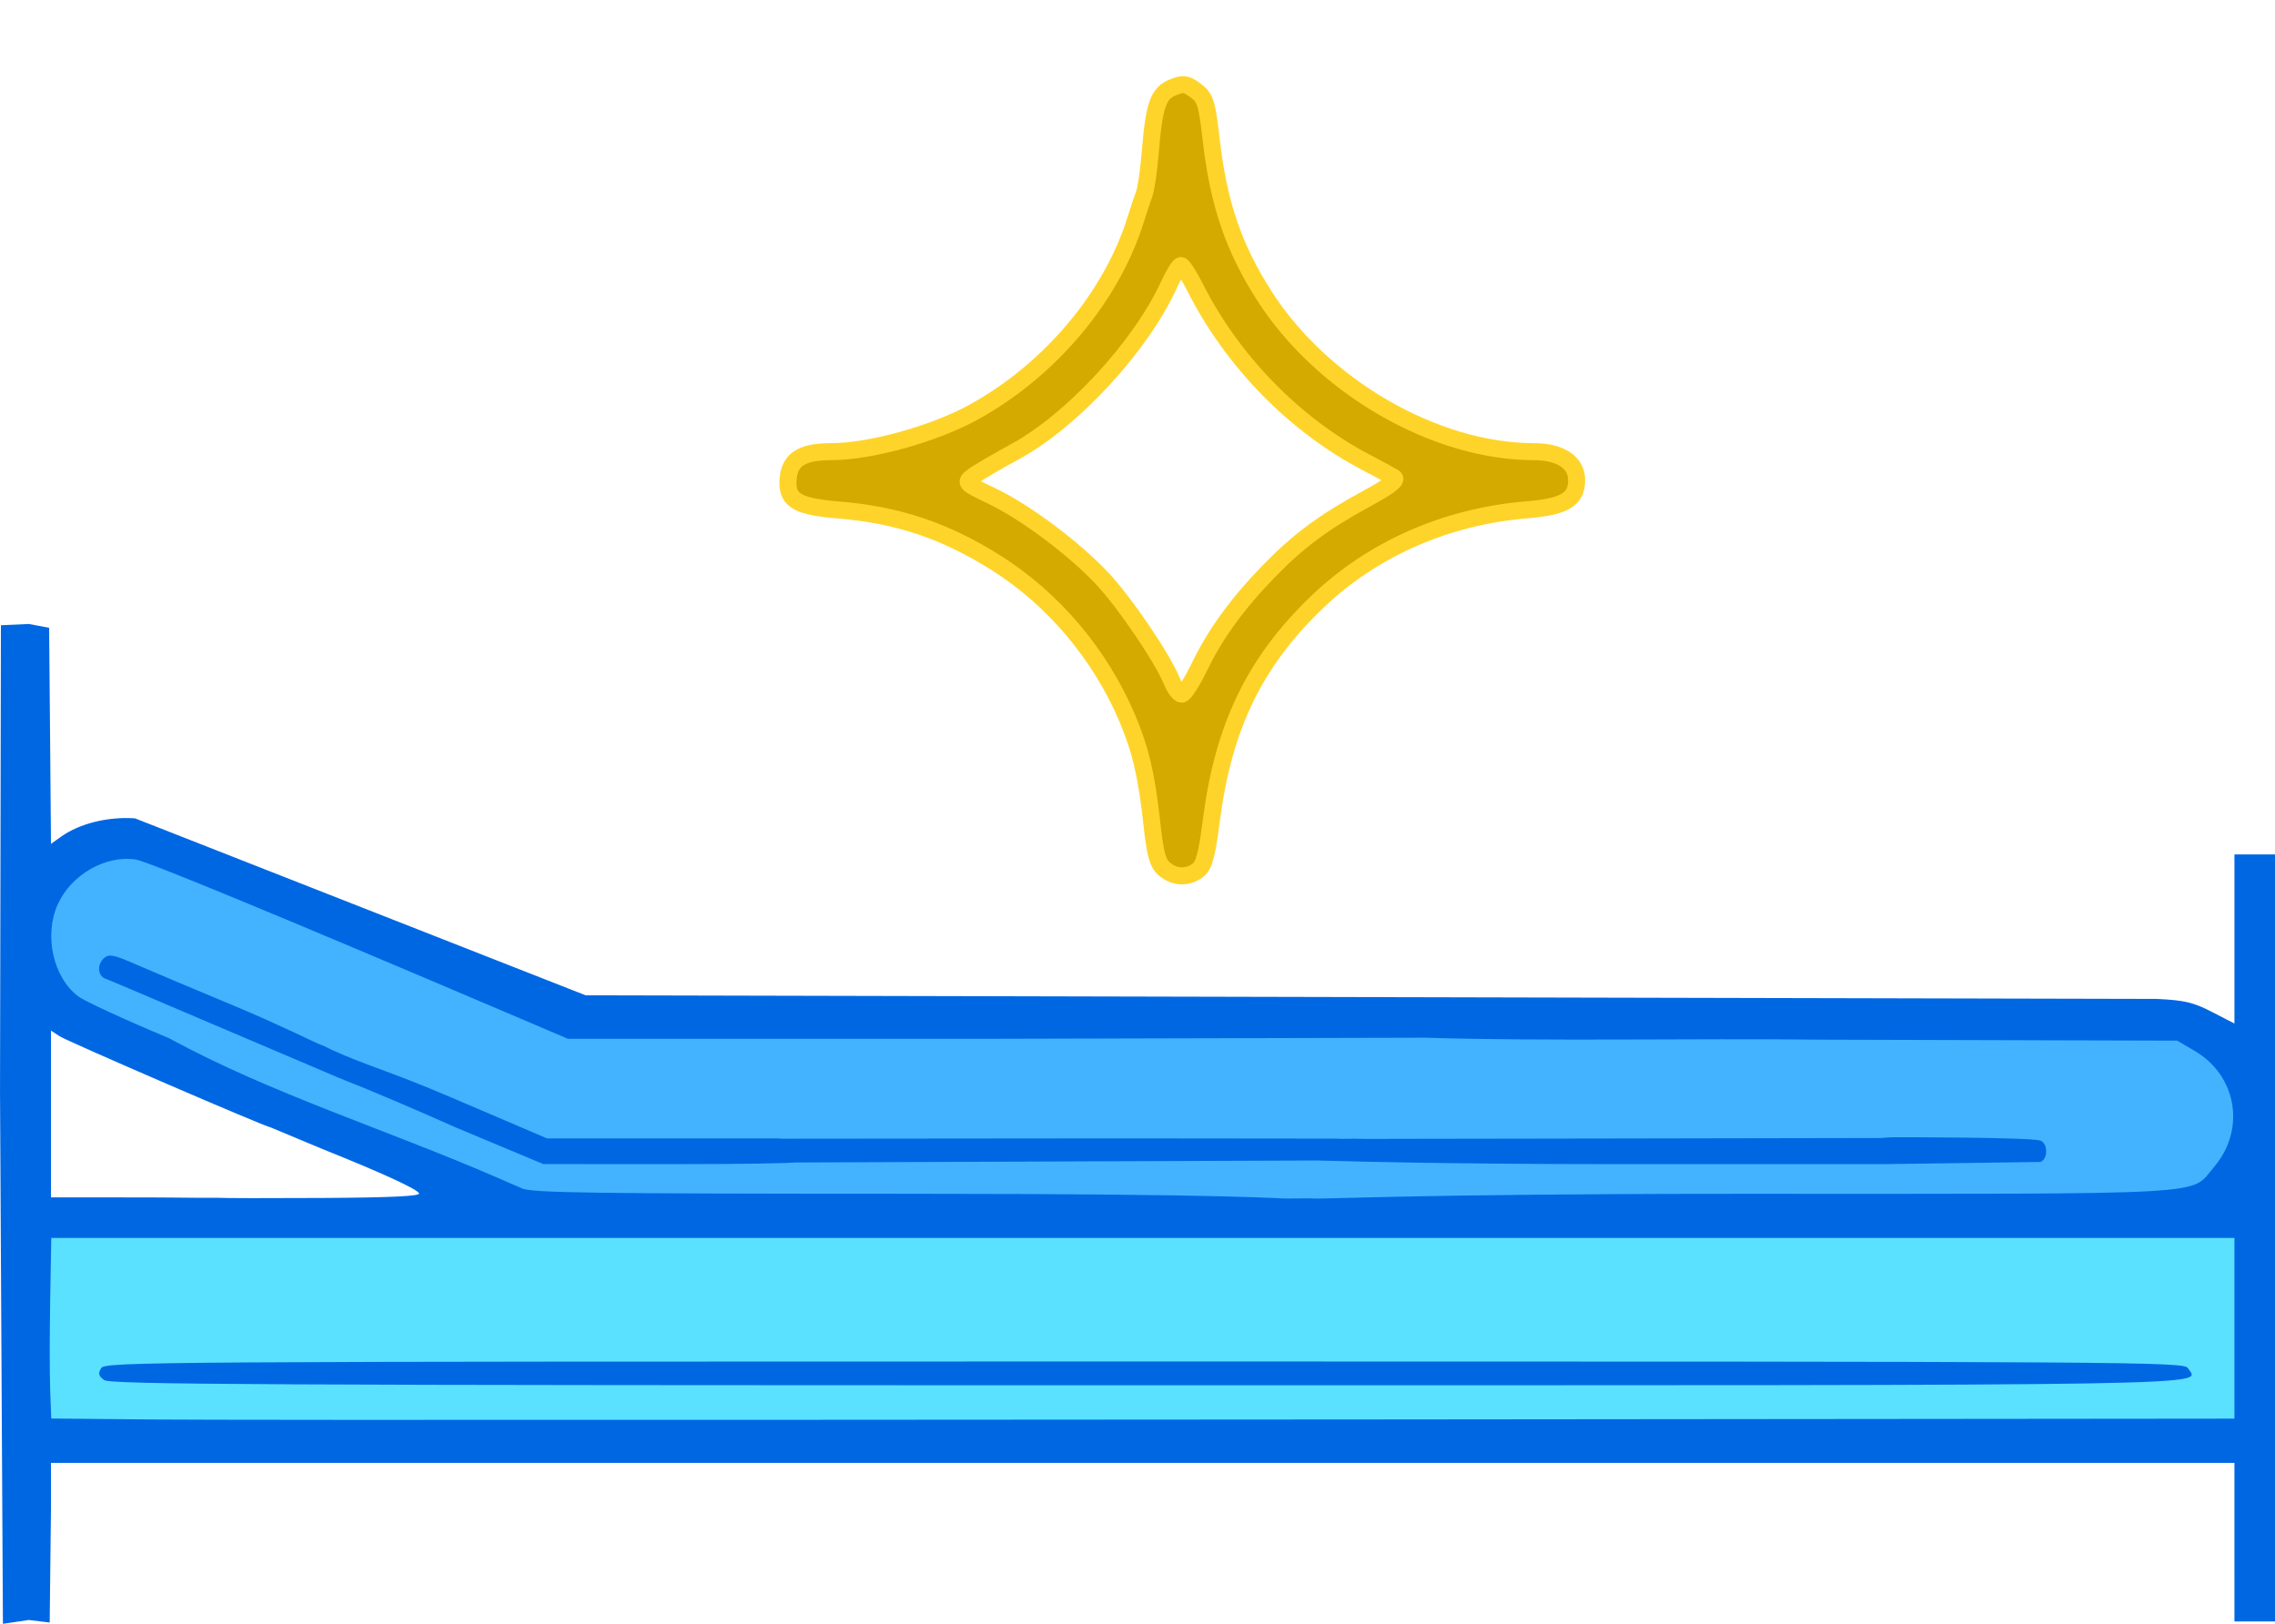
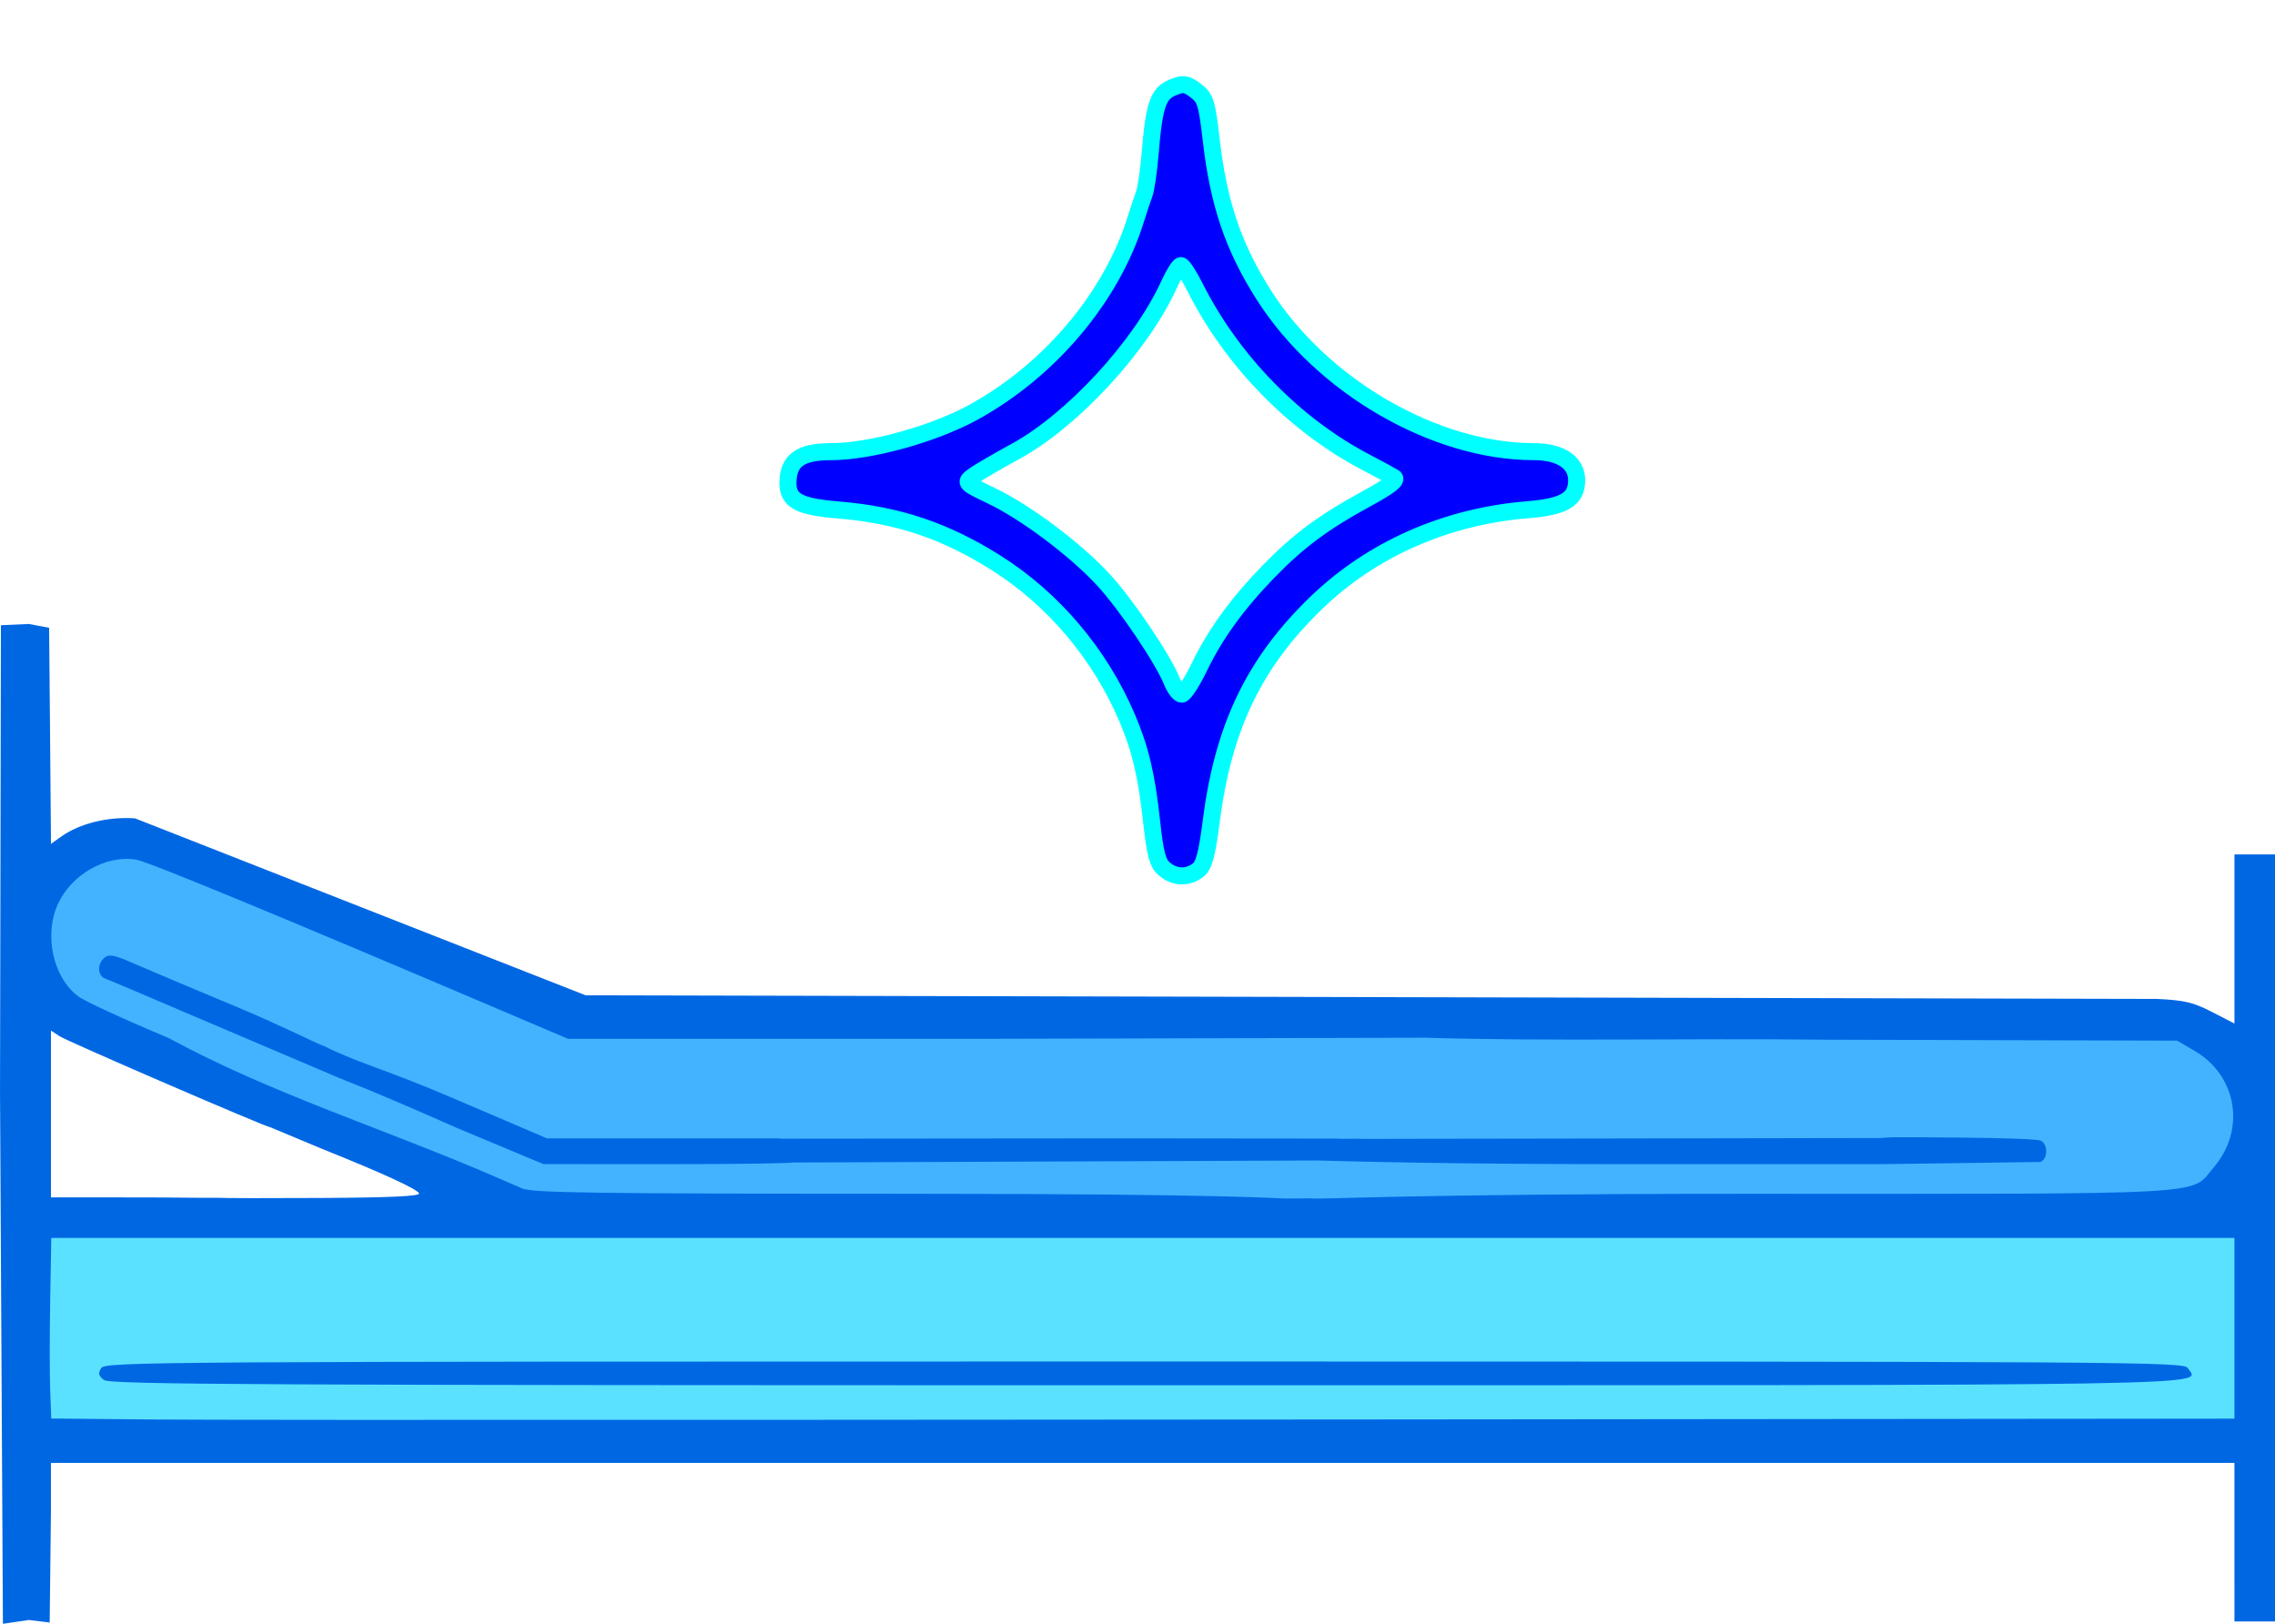
<svg xmlns="http://www.w3.org/2000/svg" width="163.199mm" height="116.511mm" viewBox="0 0 163.199 116.511" version="1.1" id="svg1" xml:space="preserve">
  <defs id="defs1" />
  <g id="layer1" transform="translate(-23.40227,-91.82202)">
    <rect style="fill:#5ae1ff;fill-opacity:1;stroke:#00b1d5;stroke-width:0.07;stroke-linejoin:bevel" id="rect7" width="159.587" height="15.903" x="25.086" y="179.38" />
    <path style="fill:#44b3ff;fill-opacity:1;stroke:#00b1d5;stroke-width:0.07;stroke-linejoin:bevel" d="m 28.267,153.374 -2.806,2.619 0.187,2.993 0.374,3.555 1.684,1.684 31.805,14.406 121.608,0.187 2.619,-2.245 0.561,-1.497 0.561,-2.432 v -2.993 l -1.123,-2.058 -1.31,-0.748 -2.619,-1.684 H 65.31 l -30.121,-12.348 -2.619,-1.31 -2.058,0.374 z" id="path7" />
    <path style="fill:#0067e3;fill-opacity:1" d="m 183.691,202.475 v -5.689 H 105.374 27.058 v 3.307 l -0.091,8.148 -1.495,-0.183 -1.86,0.274 -0.209,-38.153 0.065,-33.495 2.003,-0.091 1.455,0.274 0.06,6.737 c 0.034,3.856 0.063,7.407 0.066,7.889 l 0.006,0.878 0.733,-0.522 c 1.325,-0.943 3.365,-1.447 5.299,-1.308 l 32.325,12.696 112.706,0.259 c 2.001,0.096 2.615,0.241 3.969,0.939 l 1.602,0.826 v -6.066 -6.066 h 1.455 1.455 v 27.517 27.517 h -1.455 -1.455 z m -2.58,-8.861 2.58,-0.003 v -6.482 -6.482 h -78.305 -78.305 l -0.078,4.432 c -0.043,2.437 -0.043,5.353 -10e-4,6.478 l 0.077,2.046 7.463,0.07 c 5.871,0.055 57.994,0.034 146.568,-0.059 z M 30.87,190.842 c -0.403,-0.3 -0.446,-0.471 -0.211,-0.853 0.282,-0.46 3.208,-0.479 74.848,-0.479 71.64,0 74.566,0.019 74.848,0.479 0.791,1.29 4.607,1.228 -74.848,1.228 -63.55,2.9e-4 -74.205,-0.053 -74.637,-0.375 z m 8.138,-13.078 c 0.34,0.03 3.753,0.036 7.585,0.013 4.803,-0.028 6.938,-0.129 6.873,-0.324 -0.1,-0.299 -2.596,-1.447 -6.961,-3.2 l -3.703,-1.545 c -0.294,0 -14.559,-6.164 -15.128,-6.537 l -0.615,-0.403 v 5.984 5.984 h 5.002 c 5.034,0 4.002,0.037 6.948,0.028 z m 78.469,0.041 c 0.491,0.105 6.647,-0.327 30.896,-0.326 34.44,0.002 32.095,0.134 33.838,-1.902 2.307,-2.695 1.672,-6.563 -1.371,-8.351 l -1.25,-0.735 -25.657,-0.071 c -9.267,-0.107 -19.38,0.13 -28.271,-0.14 l -31.736,0.079 H 64.148 l -4.589,-1.955 c -16.262,-6.929 -25.564,-10.771 -26.401,-10.905 -2.159,-0.345 -4.641,1.071 -5.608,3.201 -1.007,2.217 -0.343,5.238 1.452,6.604 0.458,0.349 3.393,1.702 6.521,3.008 7.312,3.984 15.595,6.553 23.441,9.96 0.568,0.248 1.424,0.619 1.901,0.825 0.73,0.315 5.135,0.375 27.632,0.379 24.433,0.004 26.684,0.373 27.275,0.341 z m -61.315,-5.059 c -3.176,-1.408 -5.847,-2.559 -8.468,-3.593 l -9.788,-4.167 c -3.565,-1.527 -6.691,-2.851 -6.945,-2.942 -0.568,-0.204 -0.605,-1.059 -0.064,-1.508 0.326,-0.27 0.701,-0.198 2.051,0.395 0.909,0.399 4.212,1.793 7.34,3.097 3.129,1.305 5.78,2.638 6.106,2.748 0.293,0.099 0.615,0.286 0.814,0.376 2.639,1.196 3.885,1.414 8.63,3.44 l 6.803,2.91 h 8.353 8.353 c 0.397,0.561 0.862,1.087 1.158,1.709 0,0.079 -4.078,0.141 -9.062,0.139 l -9.062,-0.004 z m 63.528,0.789 c 1.126,-0.005 1.336,1.656 -1.879,1.554 l -37.77,0.145 -0.745,-1.709 24.576,-0.023 15.285,0.016 m -1.345,1.569 c -2.765,-1.681 2.836,-1.568 3.091,-1.554 0.389,0.021 1.692,-0.009 18.052,-0.022 l 20.333,-0.037 -0.709,1.877 -19.077,-5.2e-4 c -12.55,-3.4e-4 -19.511,-0.21 -19.714,-0.215 z m 40.768,0.263 c 0.163,0.006 -3.882,-1.802 0.684,-1.93 0.248,-0.007 9.891,0.004 10.514,0.243 0.543,0.208 0.543,1.323 0,1.531 z" id="path1" />
-     <path style="fill:#d4aa00;stroke:#ffd42a;stroke-width:1.222" d="m 106.942,154.186 c -0.495,-0.412 -0.669,-1.053 -0.926,-3.409 -0.362,-3.322 -0.803,-5.194 -1.75,-7.425 -1.948,-4.59 -5.299,-8.555 -9.428,-11.157 -3.646,-2.297 -7.043,-3.435 -11.288,-3.782 -2.835,-0.232 -3.629,-0.657 -3.622,-1.942 0.008,-1.612 0.877,-2.242 3.096,-2.242 2.814,-4.8e-4 7.404,-1.276 10.247,-2.847 5.483,-3.03 9.884,-8.275 11.61,-13.837 0.198,-0.638 0.468,-1.447 0.6,-1.797 0.132,-0.35 0.324,-1.656 0.426,-2.902 0.287,-3.478 0.568,-4.311 1.602,-4.74 0.78,-0.323 0.981,-0.298 1.663,0.212 0.703,0.525 0.809,0.862 1.125,3.597 0.524,4.524 1.6,7.681 3.786,11.105 4.165,6.523 12.255,11.208 19.354,11.208 1.905,0 3.067,0.773 3.067,2.041 0,1.393 -0.867,1.911 -3.564,2.133 -5.803,0.476 -11.104,2.814 -15.094,6.656 -4.456,4.291 -6.689,8.921 -7.551,15.657 -0.31,2.421 -0.525,3.223 -0.95,3.545 -0.747,0.566 -1.668,0.538 -2.401,-0.073 z m 2.507,-14.527 c 1.125,-2.334 2.703,-4.51 4.951,-6.828 2.112,-2.178 3.968,-3.56 6.976,-5.194 1.702,-0.925 2.298,-1.383 2.024,-1.556 -0.214,-0.135 -1.108,-0.62 -1.985,-1.077 -5.123,-2.668 -9.639,-7.294 -12.302,-12.6 -0.421,-0.838 -0.87,-1.523 -0.998,-1.523 -0.128,0 -0.515,0.62 -0.86,1.378 -1.992,4.384 -6.935,9.745 -11.036,11.969 -1.324,0.718 -2.684,1.516 -3.023,1.773 -0.601,0.456 -0.57,0.488 1.33,1.395 2.457,1.173 6.013,3.842 8.029,6.026 1.629,1.765 4.259,5.66 4.911,7.272 0.21,0.519 0.529,0.94 0.709,0.936 0.18,-0.004 0.753,-0.891 1.274,-1.97 z" id="path3" />
+     <path style="fill:#0000ff;stroke:#00ffff;stroke-width:1.222" d="m 106.942,154.186 c -0.495,-0.412 -0.669,-1.053 -0.926,-3.409 -0.362,-3.322 -0.803,-5.194 -1.75,-7.425 -1.948,-4.59 -5.299,-8.555 -9.428,-11.157 -3.646,-2.297 -7.043,-3.435 -11.288,-3.782 -2.835,-0.232 -3.629,-0.657 -3.622,-1.942 0.008,-1.612 0.877,-2.242 3.096,-2.242 2.814,-4.8e-4 7.404,-1.276 10.247,-2.847 5.483,-3.03 9.884,-8.275 11.61,-13.837 0.198,-0.638 0.468,-1.447 0.6,-1.797 0.132,-0.35 0.324,-1.656 0.426,-2.902 0.287,-3.478 0.568,-4.311 1.602,-4.74 0.78,-0.323 0.981,-0.298 1.663,0.212 0.703,0.525 0.809,0.862 1.125,3.597 0.524,4.524 1.6,7.681 3.786,11.105 4.165,6.523 12.255,11.208 19.354,11.208 1.905,0 3.067,0.773 3.067,2.041 0,1.393 -0.867,1.911 -3.564,2.133 -5.803,0.476 -11.104,2.814 -15.094,6.656 -4.456,4.291 -6.689,8.921 -7.551,15.657 -0.31,2.421 -0.525,3.223 -0.95,3.545 -0.747,0.566 -1.668,0.538 -2.401,-0.073 z m 2.507,-14.527 c 1.125,-2.334 2.703,-4.51 4.951,-6.828 2.112,-2.178 3.968,-3.56 6.976,-5.194 1.702,-0.925 2.298,-1.383 2.024,-1.556 -0.214,-0.135 -1.108,-0.62 -1.985,-1.077 -5.123,-2.668 -9.639,-7.294 -12.302,-12.6 -0.421,-0.838 -0.87,-1.523 -0.998,-1.523 -0.128,0 -0.515,0.62 -0.86,1.378 -1.992,4.384 -6.935,9.745 -11.036,11.969 -1.324,0.718 -2.684,1.516 -3.023,1.773 -0.601,0.456 -0.57,0.488 1.33,1.395 2.457,1.173 6.013,3.842 8.029,6.026 1.629,1.765 4.259,5.66 4.911,7.272 0.21,0.519 0.529,0.94 0.709,0.936 0.18,-0.004 0.753,-0.891 1.274,-1.97 z" id="path3" />
  </g>
</svg>
